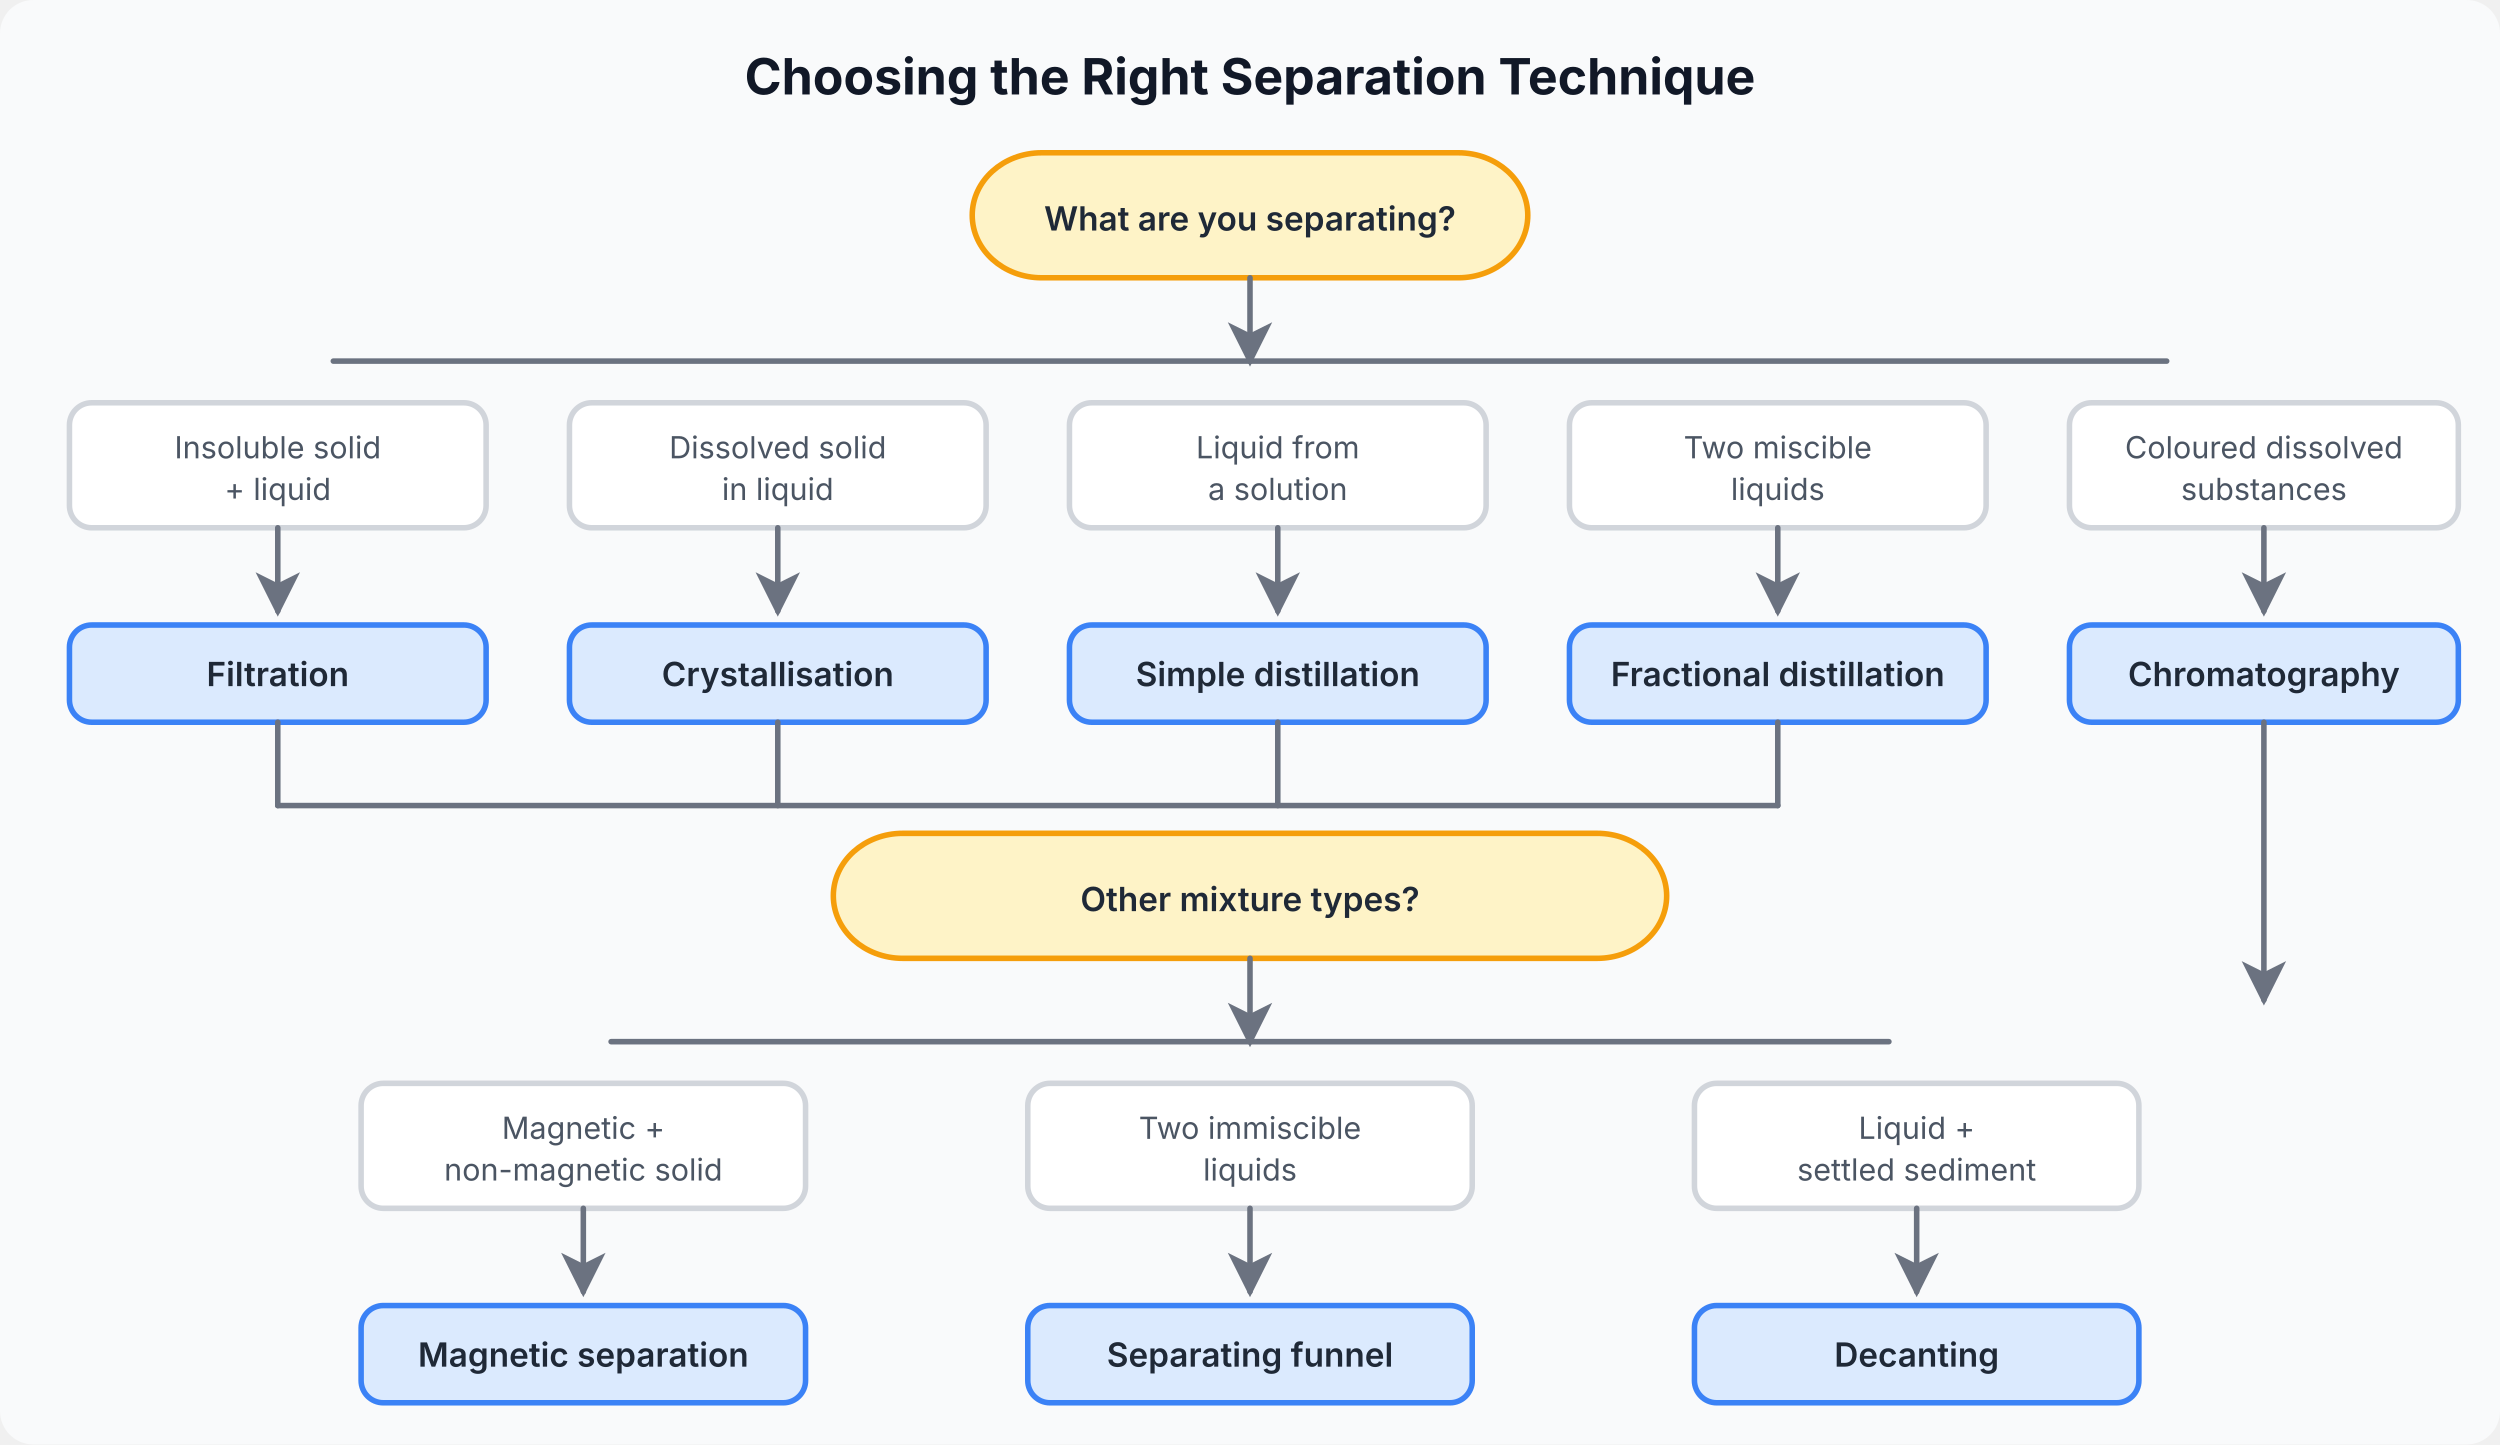
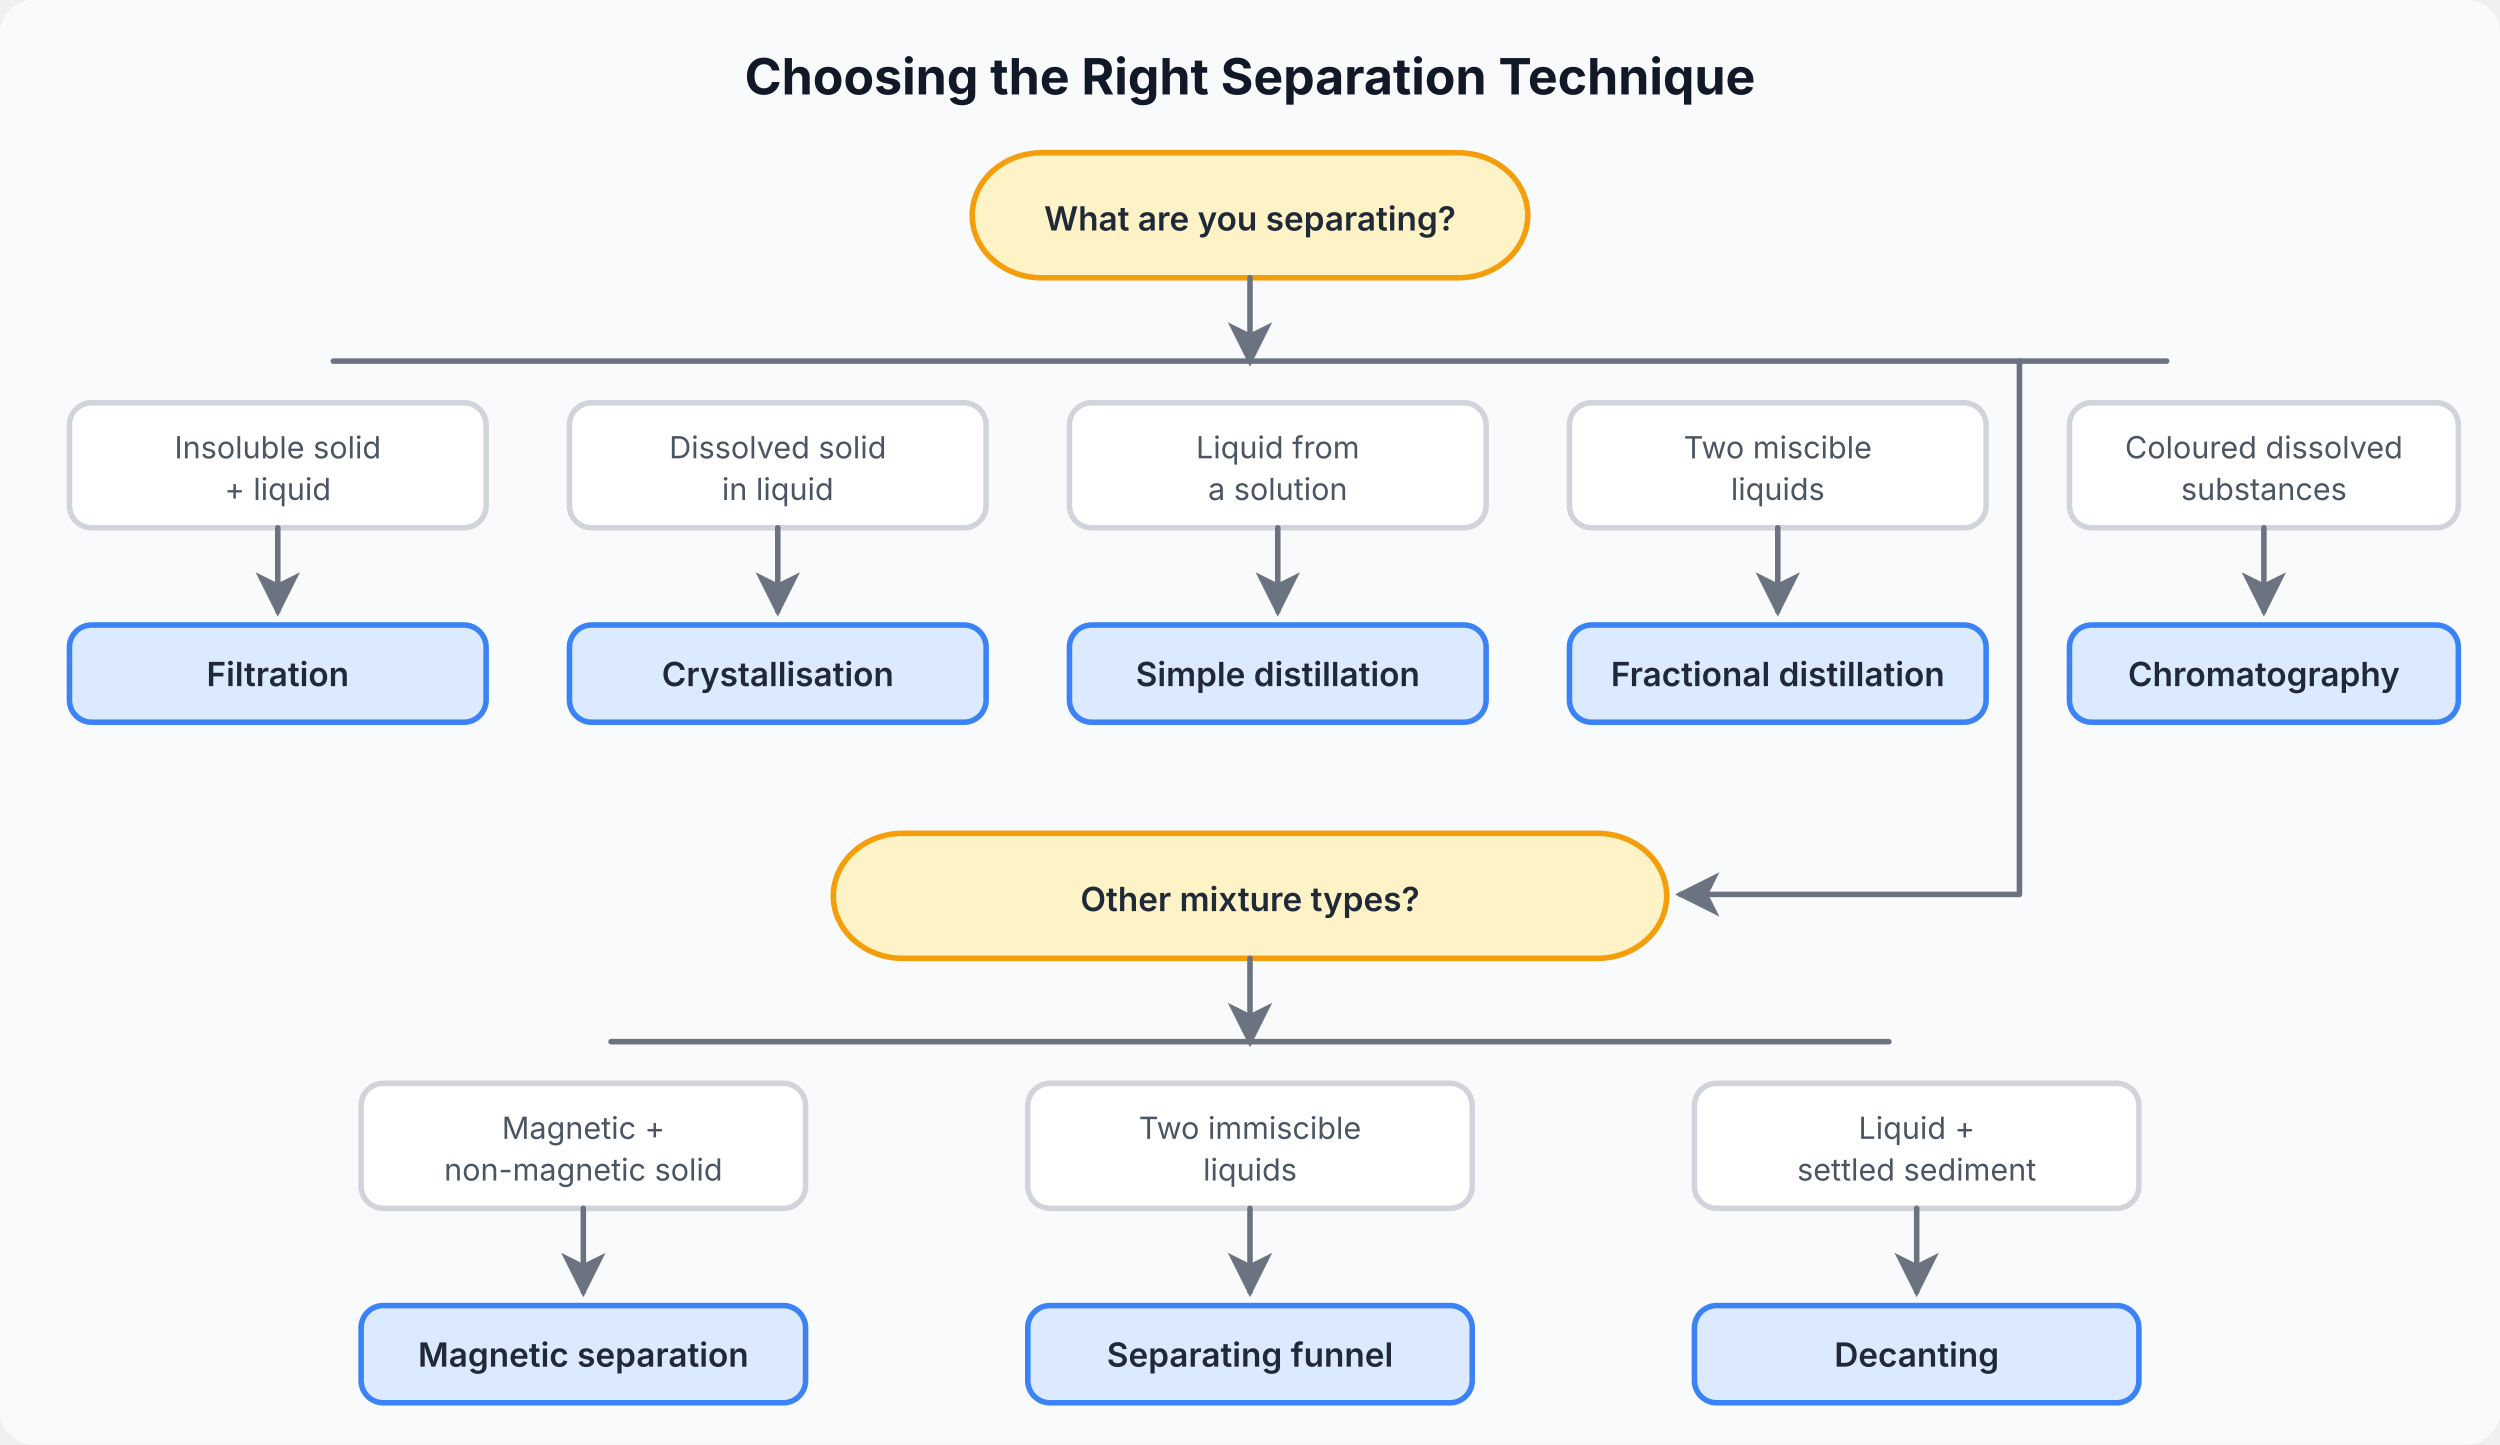
<svg xmlns="http://www.w3.org/2000/svg" viewBox="0 0 900 520" role="img" aria-labelledby="title desc">
  <defs>
    <style>
      .label { font-family: system-ui, -apple-system, BlinkMacSystemFont, sans-serif; font-size: 12px; font-weight: 600; fill: #1f2937; }
      .sublabel { font-family: system-ui, -apple-system, BlinkMacSystemFont, sans-serif; font-size: 11px; fill: #4b5563; }
      .title { font-family: system-ui, -apple-system, BlinkMacSystemFont, sans-serif; font-size: 18px; font-weight: 700; fill: #111827; }
      .line { stroke: #6b7280; stroke-width: 1.5; fill: none; }
      .label-bg { fill: #f9fafb; }
      .box { fill: #ffffff; stroke: #d1d5db; stroke-width: 2; }
      .method { fill: #dbeafe; stroke: #3b82f6; stroke-width: 2; }
      .decision { fill: #fef3c7; stroke: #f59e0b; stroke-width: 2; }
      .arrow { fill: none; stroke: #6b7280; stroke-width: 2; stroke-linecap: round; stroke-linejoin: round; }
    </style>
    <marker id="arrow-gray" markerWidth="8" markerHeight="8" refX="7" refY="4" orient="auto">
      <path d="M0,0 L8,4 L0,8 L2,4 Z" fill="#6b7280" />
    </marker>
  </defs>
  <rect width="900" height="520" fill="#f9fafb" rx="12" />
  <text x="450" y="34" text-anchor="middle" class="title">Choosing the Right Separation Technique</text>
  <rect x="350" y="55" width="200" height="45" rx="25" class="decision" />
  <text x="450" y="83" text-anchor="middle" class="label">What are you separating?</text>
  <line x1="450" y1="100" x2="450" y2="130" class="arrow" marker-end="url(#arrow-gray)" />
  <line x1="450" y1="130" x2="120" y2="130" class="arrow" />
  <line x1="450" y1="130" x2="780" y2="130" class="arrow" />
  <rect x="25" y="145" width="150" height="45" rx="8" class="box" />
  <text x="100" y="165" text-anchor="middle" class="sublabel">Insoluble solid</text>
  <text x="100" y="180" text-anchor="middle" class="sublabel">+ liquid</text>
  <line x1="100" y1="190" x2="100" y2="220" class="arrow" marker-end="url(#arrow-gray)" />
  <rect x="25" y="225" width="150" height="35" rx="8" class="method" />
  <text x="100" y="247" text-anchor="middle" class="label">Filtration</text>
  <rect x="205" y="145" width="150" height="45" rx="8" class="box" />
  <text x="280" y="165" text-anchor="middle" class="sublabel">Dissolved solid</text>
  <text x="280" y="180" text-anchor="middle" class="sublabel">in liquid</text>
  <line x1="280" y1="190" x2="280" y2="220" class="arrow" marker-end="url(#arrow-gray)" />
  <rect x="205" y="225" width="150" height="35" rx="8" class="method" />
  <text x="280" y="247" text-anchor="middle" class="label">Crystallisation</text>
  <rect x="385" y="145" width="150" height="45" rx="8" class="box" />
  <text x="460" y="165" text-anchor="middle" class="sublabel">Liquid from</text>
  <text x="460" y="180" text-anchor="middle" class="sublabel">a solution</text>
  <line x1="460" y1="190" x2="460" y2="220" class="arrow" marker-end="url(#arrow-gray)" />
  <rect x="385" y="225" width="150" height="35" rx="8" class="method" />
  <text x="460" y="247" text-anchor="middle" class="label">Simple distillation</text>
  <rect x="565" y="145" width="150" height="45" rx="8" class="box" />
  <text x="640" y="165" text-anchor="middle" class="sublabel">Two miscible</text>
  <text x="640" y="180" text-anchor="middle" class="sublabel">liquids</text>
  <line x1="640" y1="190" x2="640" y2="220" class="arrow" marker-end="url(#arrow-gray)" />
  <rect x="565" y="225" width="150" height="35" rx="8" class="method" />
  <text x="640" y="247" text-anchor="middle" class="label">Fractional distillation</text>
  <rect x="745" y="145" width="140" height="45" rx="8" class="box" />
  <text x="815" y="165" text-anchor="middle" class="sublabel">Coloured dissolved</text>
  <text x="815" y="180" text-anchor="middle" class="sublabel">substances</text>
  <line x1="815" y1="190" x2="815" y2="220" class="arrow" marker-end="url(#arrow-gray)" />
  <rect x="745" y="225" width="140" height="35" rx="8" class="method" />
  <text x="815" y="247" text-anchor="middle" class="label">Chromatography</text>
-   <line x1="100" y1="260" x2="100" y2="290" class="arrow" />
-   <line x1="100" y1="290" x2="640" y2="290" class="arrow" />
-   <line x1="280" y1="260" x2="280" y2="290" class="arrow" />
-   <line x1="460" y1="260" x2="460" y2="290" class="arrow" />
-   <line x1="640" y1="260" x2="640" y2="290" class="arrow" />
-   <line x1="815" y1="260" x2="815" y2="360" class="arrow" marker-end="url(#arrow-gray)" />
+   <path d="M727,130 L727,322 L605,322" class="arrow" marker-end="url(#arrow-gray)" />
  <rect x="300" y="300" width="300" height="45" rx="25" class="decision" />
  <text x="450" y="328" text-anchor="middle" class="label">Other mixture types?</text>
  <line x1="450" y1="345" x2="450" y2="375" class="arrow" marker-end="url(#arrow-gray)" />
  <line x1="450" y1="375" x2="220" y2="375" class="arrow" />
  <line x1="450" y1="375" x2="680" y2="375" class="arrow" />
  <rect x="130" y="390" width="160" height="45" rx="8" class="box" />
  <text x="210" y="410" text-anchor="middle" class="sublabel">Magnetic +</text>
  <text x="210" y="425" text-anchor="middle" class="sublabel">non-magnetic solid</text>
  <line x1="210" y1="435" x2="210" y2="465" class="arrow" marker-end="url(#arrow-gray)" />
  <rect x="130" y="470" width="160" height="35" rx="8" class="method" />
  <text x="210" y="492" text-anchor="middle" class="label">Magnetic separation</text>
  <rect x="370" y="390" width="160" height="45" rx="8" class="box" />
  <text x="450" y="410" text-anchor="middle" class="sublabel">Two immiscible</text>
  <text x="450" y="425" text-anchor="middle" class="sublabel">liquids</text>
  <line x1="450" y1="435" x2="450" y2="465" class="arrow" marker-end="url(#arrow-gray)" />
  <rect x="370" y="470" width="160" height="35" rx="8" class="method" />
  <text x="450" y="492" text-anchor="middle" class="label">Separating funnel</text>
  <rect x="610" y="390" width="160" height="45" rx="8" class="box" />
  <text x="690" y="410" text-anchor="middle" class="sublabel">Liquid +</text>
  <text x="690" y="425" text-anchor="middle" class="sublabel">settled sediment</text>
  <line x1="690" y1="435" x2="690" y2="465" class="arrow" marker-end="url(#arrow-gray)" />
  <rect x="610" y="470" width="160" height="35" rx="8" class="method" />
  <text x="690" y="492" text-anchor="middle" class="label">Decanting</text>
</svg>
